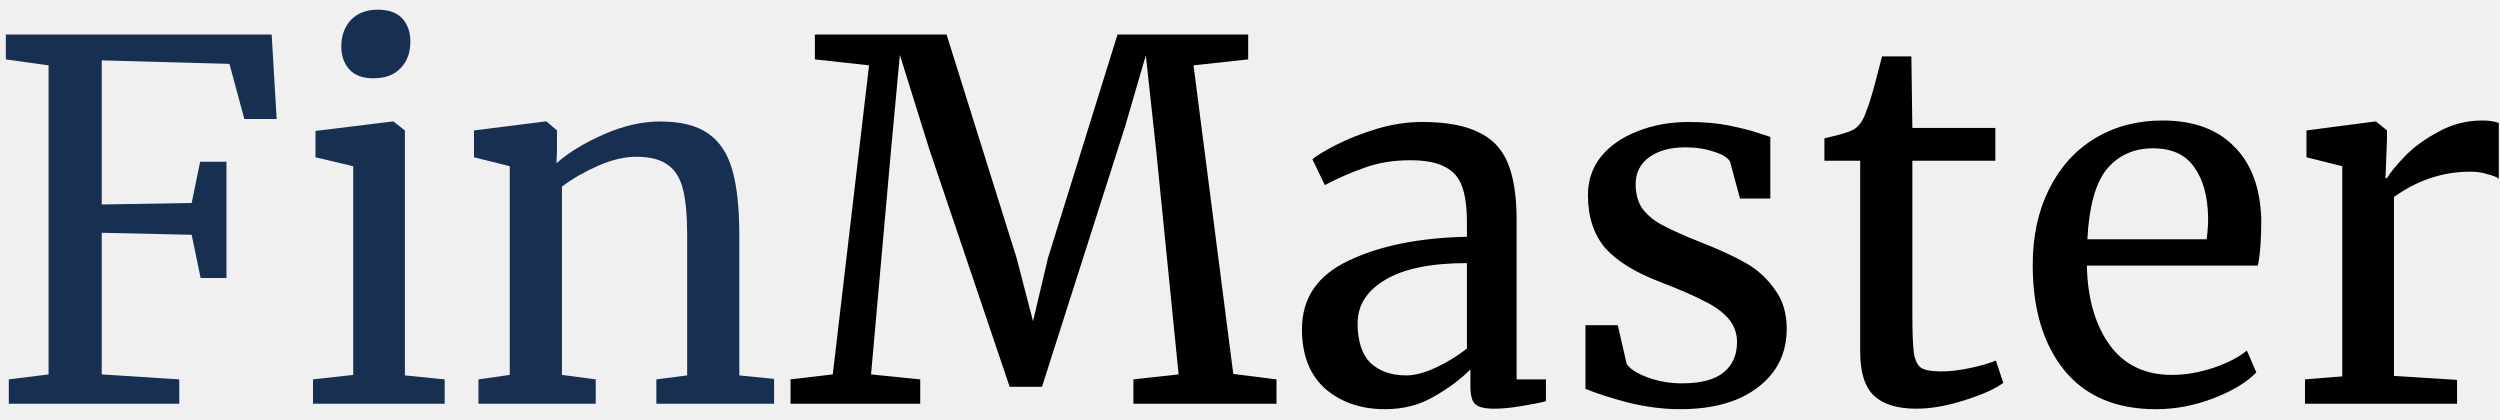
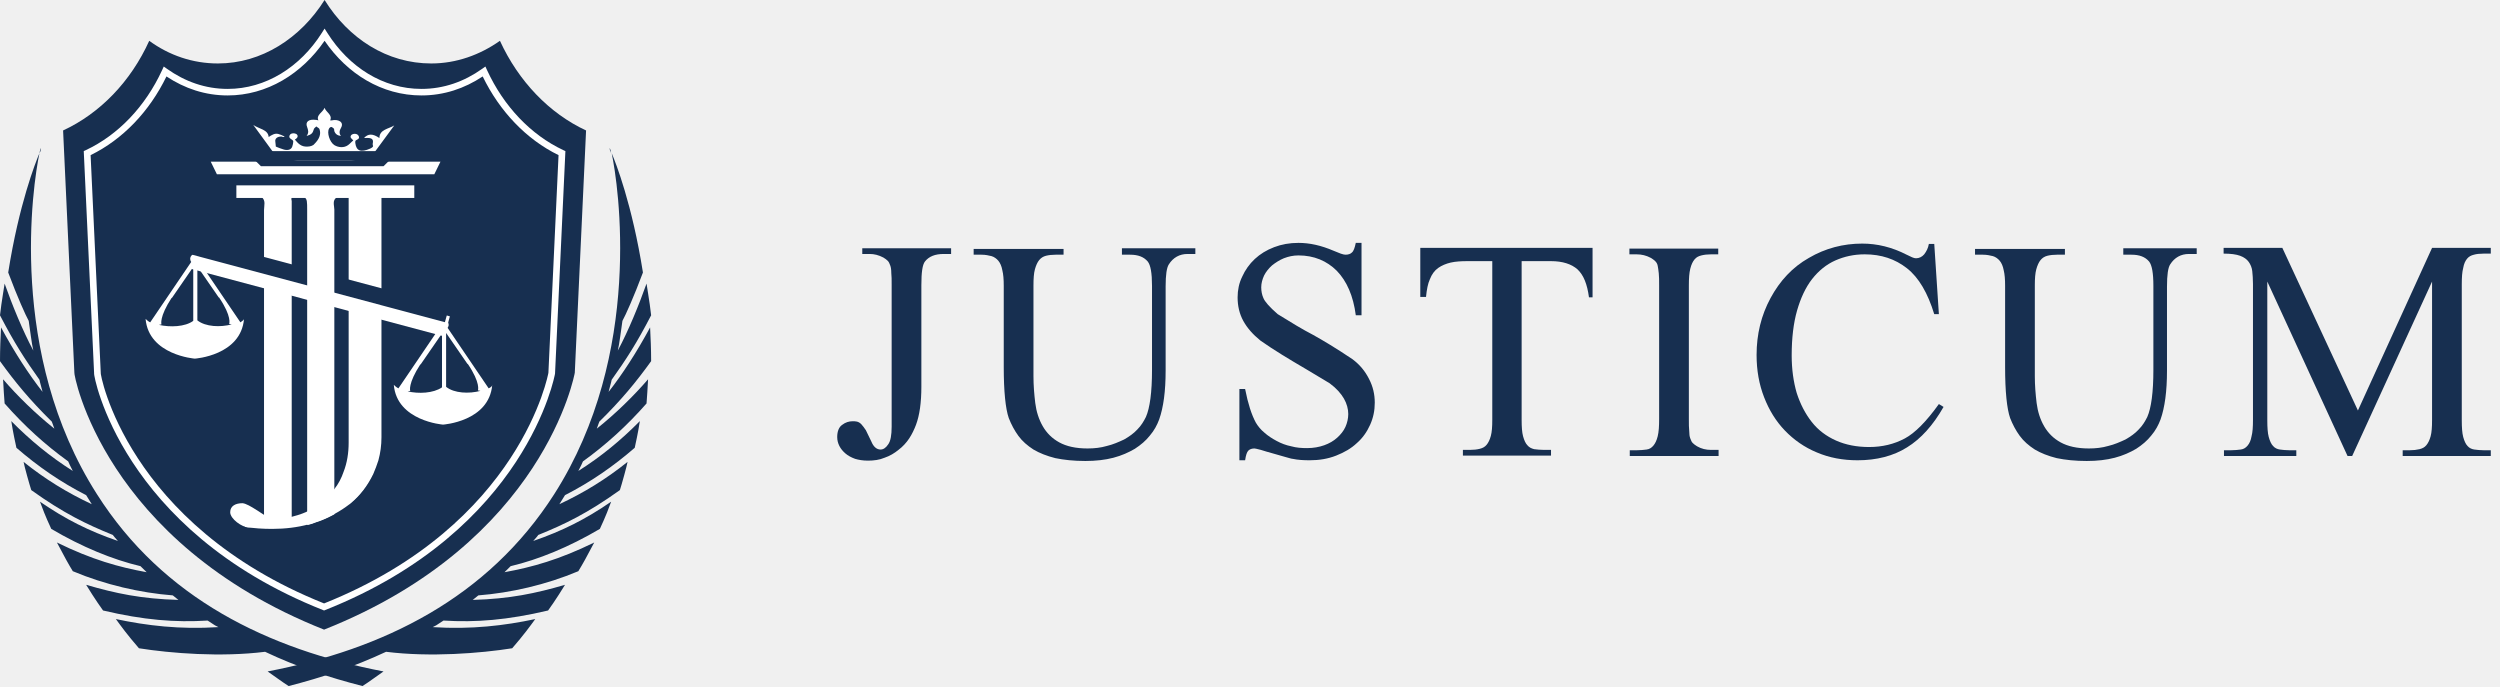
- <svg xmlns="http://www.w3.org/2000/svg" width="161" height="27" viewBox="0 0 161 27" fill="none">
-   <path d="M3.128 4.208L0.376 3.824V2.224H17.496L17.816 7.664H15.736L14.776 4.112L6.552 3.888V13.168L12.344 13.072L12.888 10.416H14.584V17.904H12.92L12.344 15.12L6.552 14.992V24.112L11.544 24.432V26H0.568V24.432L3.128 24.112V4.208ZM24.029 5.04C23.346 5.04 22.834 4.848 22.492 4.464C22.151 4.08 21.98 3.589 21.98 2.992C21.98 2.309 22.183 1.744 22.588 1.296C23.015 0.848 23.591 0.624 24.317 0.624C25.042 0.624 25.575 0.816 25.916 1.2C26.258 1.584 26.428 2.075 26.428 2.672C26.428 3.397 26.215 3.973 25.788 4.4C25.383 4.827 24.807 5.04 24.061 5.04H24.029ZM22.748 10.704L20.317 10.128V8.432L25.276 7.824H25.34L26.076 8.4V24.176L28.637 24.432V26H20.157V24.432L22.748 24.144V10.704ZM32.829 10.704L30.525 10.128V8.4L35.101 7.824H35.197L35.869 8.4V9.744L35.837 10.512C36.605 9.829 37.618 9.211 38.877 8.656C40.135 8.101 41.341 7.824 42.493 7.824C43.837 7.824 44.871 8.08 45.597 8.592C46.343 9.104 46.866 9.893 47.165 10.96C47.463 12.005 47.613 13.424 47.613 15.216V24.176L49.853 24.4V26H42.269V24.432L44.253 24.176V15.184C44.253 13.925 44.167 12.944 43.997 12.24C43.826 11.515 43.506 10.981 43.037 10.64C42.567 10.277 41.885 10.096 40.989 10.096C40.221 10.096 39.399 10.288 38.525 10.672C37.65 11.056 36.871 11.504 36.189 12.016V24.144L38.365 24.432V26H30.813V24.432L32.829 24.144V10.704Z" fill="#172F50" />
-   <path d="M55.967 4.208L52.479 3.824V2.224H60.959L65.471 16.624L66.527 20.688L67.487 16.624L71.967 2.224H80.383V3.824L76.863 4.208L79.423 24.08L82.207 24.432V26H72.991V24.432L75.903 24.112L74.463 9.744L73.791 3.568L72.447 8.176L67.103 24.912H65.023L59.839 9.584L57.951 3.536L57.375 9.744L56.095 24.112L59.263 24.432V26H50.911V24.432L53.631 24.112L55.967 4.208ZM83.846 21.2C83.846 19.195 84.849 17.723 86.854 16.784C88.86 15.824 91.398 15.312 94.47 15.248V14.352C94.47 13.349 94.364 12.56 94.15 11.984C93.937 11.408 93.564 10.992 93.03 10.736C92.518 10.459 91.782 10.32 90.822 10.32C89.734 10.32 88.753 10.48 87.878 10.8C87.025 11.099 86.172 11.472 85.318 11.92L84.518 10.256C84.796 10.021 85.308 9.712 86.054 9.328C86.801 8.944 87.665 8.603 88.646 8.304C89.628 8.005 90.609 7.856 91.59 7.856C93.105 7.856 94.3 8.069 95.174 8.496C96.07 8.901 96.71 9.563 97.094 10.48C97.478 11.397 97.67 12.624 97.67 14.16V24.432H99.558V25.84C99.132 25.947 98.588 26.053 97.926 26.16C97.286 26.267 96.721 26.32 96.23 26.32C95.633 26.32 95.228 26.224 95.014 26.032C94.801 25.861 94.694 25.467 94.694 24.848V23.792C94.054 24.432 93.265 25.019 92.326 25.552C91.409 26.085 90.364 26.352 89.19 26.352C87.654 26.352 86.374 25.915 85.35 25.04C84.348 24.144 83.846 22.864 83.846 21.2ZM90.566 24.176C91.121 24.176 91.761 24.005 92.486 23.664C93.212 23.323 93.873 22.917 94.47 22.448V16.944C92.145 16.944 90.385 17.307 89.19 18.032C88.017 18.736 87.43 19.664 87.43 20.816C87.43 21.968 87.708 22.821 88.262 23.376C88.838 23.909 89.606 24.176 90.566 24.176ZM104.76 23.44C104.973 23.76 105.421 24.048 106.104 24.304C106.808 24.56 107.544 24.688 108.312 24.688C109.528 24.688 110.424 24.453 111 23.984C111.576 23.515 111.864 22.864 111.864 22.032C111.864 21.456 111.682 20.955 111.32 20.528C110.957 20.101 110.445 19.728 109.784 19.408C109.144 19.067 108.216 18.661 107 18.192C105.357 17.573 104.152 16.837 103.384 15.984C102.637 15.109 102.264 13.968 102.264 12.56C102.264 11.621 102.541 10.8 103.096 10.096C103.672 9.392 104.45 8.848 105.432 8.464C106.434 8.059 107.544 7.856 108.76 7.856C109.741 7.856 110.594 7.931 111.32 8.08C112.066 8.229 112.664 8.379 113.112 8.528C113.56 8.677 113.858 8.773 114.008 8.816V12.784H112.056L111.416 10.416C111.288 10.16 110.946 9.947 110.392 9.776C109.837 9.584 109.218 9.488 108.536 9.488C107.576 9.488 106.797 9.701 106.2 10.128C105.624 10.555 105.336 11.131 105.336 11.856C105.336 12.496 105.485 13.029 105.784 13.456C106.104 13.861 106.498 14.192 106.968 14.448C107.437 14.704 108.077 15.003 108.888 15.344L109.528 15.6C110.722 16.069 111.693 16.517 112.44 16.944C113.186 17.371 113.805 17.936 114.296 18.64C114.808 19.323 115.064 20.165 115.064 21.168C115.064 22.747 114.445 24.005 113.208 24.944C111.992 25.883 110.317 26.352 108.184 26.352C107.138 26.352 106.04 26.213 104.888 25.936C103.757 25.637 102.829 25.339 102.104 25.04V20.944H104.184L104.76 23.44ZM123.412 26.32C122.196 26.32 121.289 26.043 120.692 25.488C120.095 24.933 119.796 23.984 119.796 22.64V10.352H117.492V8.912C117.599 8.891 117.897 8.816 118.388 8.688C118.879 8.56 119.209 8.443 119.38 8.336C119.721 8.144 119.988 7.76 120.18 7.184C120.351 6.779 120.553 6.128 120.788 5.232C121.023 4.336 121.161 3.803 121.204 3.632H123.092L123.156 8.24H128.5V10.352H123.156V20.176C123.156 21.392 123.188 22.245 123.252 22.736C123.337 23.227 123.497 23.547 123.732 23.696C123.988 23.845 124.415 23.92 125.012 23.92C125.588 23.92 126.217 23.845 126.9 23.696C127.604 23.547 128.148 23.387 128.532 23.216L129.012 24.656C128.5 25.04 127.668 25.413 126.516 25.776C125.385 26.139 124.351 26.32 123.412 26.32ZM138.843 26.352C136.262 26.352 134.289 25.509 132.923 23.824C131.579 22.139 130.907 19.888 130.907 17.072C130.907 15.216 131.259 13.584 131.963 12.176C132.667 10.768 133.649 9.68 134.907 8.912C136.187 8.144 137.638 7.76 139.259 7.76C141.243 7.76 142.779 8.315 143.867 9.424C144.977 10.512 145.563 12.08 145.627 14.128C145.627 15.429 145.553 16.421 145.403 17.104H134.395C134.438 19.216 134.929 20.923 135.867 22.224C136.806 23.504 138.139 24.144 139.867 24.144C140.721 24.144 141.606 23.995 142.523 23.696C143.462 23.376 144.187 23.003 144.699 22.576L145.307 23.984C144.689 24.624 143.771 25.179 142.555 25.648C141.339 26.117 140.102 26.352 138.843 26.352ZM142.107 15.408C142.171 14.96 142.203 14.501 142.203 14.032C142.182 12.645 141.883 11.557 141.307 10.768C140.753 9.957 139.867 9.552 138.651 9.552C137.414 9.552 136.422 10 135.675 10.896C134.95 11.792 134.534 13.296 134.427 15.408H142.107ZM148.442 24.432L150.842 24.24V10.704L148.538 10.128V8.4L152.954 7.824H153.018L153.722 8.4V8.976L153.626 11.472H153.722C153.935 11.109 154.319 10.64 154.874 10.064C155.428 9.488 156.143 8.965 157.018 8.496C157.892 8.005 158.842 7.76 159.866 7.76C160.292 7.76 160.644 7.813 160.922 7.92V11.504C160.772 11.397 160.527 11.301 160.186 11.216C159.866 11.109 159.503 11.056 159.098 11.056C157.327 11.056 155.684 11.6 154.17 12.688V24.208L158.234 24.464V26H148.442V24.432Z" fill="black" />
+ <svg xmlns="http://www.w3.org/2000/svg" width="215" height="59" viewBox="0 0 215 59" fill="none">
+   <path d="M3.483 12.996C3.571 12.605 3.483 12.692 3.395 13.169C3.483 13.039 3.483 12.952 3.483 12.996Z" fill="#172F50" />
+   <path d="M8.334 42.495C0.617 30.41 2.822 15.855 3.395 13.169C3.043 13.992 1.631 17.587 0.706 23.435C1.499 25.558 2.205 27.117 2.469 27.594C2.557 28.157 2.734 29.63 2.866 30.15C1.94 28.417 1.058 26.251 0.397 24.388C0.397 24.475 0.132 25.905 0 27.117C1.235 29.5 2.161 30.93 3.395 32.662C3.395 32.749 3.66 33.659 3.66 33.702C2.469 32.186 1.235 30.28 0.088 28.157C0.044 29.11 0 30.02 0 31.059C1.279 32.836 2.557 34.395 4.454 36.258C4.498 36.388 4.542 36.474 4.674 36.864C3.043 35.565 1.499 34.048 0.265 32.619C0.309 33.485 0.353 34.135 0.397 34.698C2.072 36.604 3.88 38.25 5.865 39.68C6.041 40.07 5.953 39.897 6.261 40.503C4.277 39.247 2.602 37.861 0.97 36.214C1.146 37.341 1.323 38.077 1.411 38.51C3.263 40.113 5.203 41.456 7.408 42.582C7.452 42.626 7.849 43.319 7.893 43.362C5.776 42.366 3.924 41.239 2.028 39.723C2.072 40.026 2.557 41.759 2.69 42.149C5.468 44.142 7.452 45.095 9.701 46.004C9.789 46.134 9.877 46.221 10.142 46.524C7.628 45.658 5.644 44.661 3.439 43.145C3.616 43.622 3.88 44.358 4.409 45.484C7.055 47.044 9.701 48.127 12.082 48.69L12.611 49.21C10.23 48.777 7.893 48.127 4.895 46.654C5.556 47.91 5.865 48.474 6.261 49.123C9.039 50.293 12.082 50.986 14.86 51.203L15.345 51.592C12.17 51.506 9.921 51.029 7.408 50.293C7.452 50.38 8.29 51.722 8.863 52.502C12.347 53.325 15.08 53.542 17.858 53.368C18.652 53.888 18.432 53.758 18.784 53.932C15.477 54.148 12.611 53.802 9.965 53.239C10.406 53.845 10.935 54.581 11.95 55.751C14.684 56.184 19.005 56.531 22.797 56.054C25.531 57.354 28.309 58.264 31.175 59C31.792 58.61 32.41 58.133 32.983 57.744C23.062 55.838 14.022 51.462 8.334 42.495Z" fill="#172F50" />
+   <path d="M52.47 12.996C52.382 12.605 52.47 12.692 52.559 13.169C52.514 13.039 52.47 12.952 52.47 12.996Z" fill="#172F50" />
+   <path d="M47.665 42.495C55.381 30.41 53.176 15.855 52.603 13.169C52.956 13.992 54.367 17.587 55.293 23.435C54.499 25.558 53.794 27.117 53.529 27.594C53.441 28.157 53.265 29.63 53.132 30.15C54.058 28.417 54.94 26.251 55.602 24.388C55.602 24.475 55.866 25.905 55.998 27.117C54.764 29.5 53.838 30.93 52.603 32.662C52.603 32.749 52.339 33.659 52.339 33.702C53.529 32.186 54.764 30.28 55.91 28.157C55.954 29.11 55.998 30.02 55.998 31.059C54.72 32.836 53.441 34.395 51.545 36.258C51.501 36.388 51.457 36.474 51.325 36.864C52.956 35.565 54.499 34.048 55.734 32.619C55.69 33.485 55.646 34.135 55.602 34.698C53.926 36.604 52.118 38.25 50.134 39.68C49.958 40.07 50.046 39.897 49.737 40.503C51.721 39.247 53.397 37.861 55.028 36.214C54.852 37.341 54.676 38.077 54.587 38.51C52.736 40.113 50.795 41.456 48.591 42.582C48.547 42.626 48.15 43.319 48.106 43.362C50.222 42.366 52.074 41.239 53.97 39.723C53.926 40.026 53.441 41.759 53.309 42.149C50.531 44.142 48.547 45.095 46.298 46.004C46.209 46.134 46.121 46.221 45.857 46.524C48.37 45.658 50.354 44.661 52.559 43.145C52.383 43.622 52.118 44.358 51.589 45.484C48.943 47.044 46.298 48.127 43.916 48.69L43.387 49.21C45.769 48.777 48.105 48.127 51.104 46.654C50.443 47.91 50.134 48.474 49.737 49.123C46.959 50.293 43.916 50.986 41.139 51.203L40.654 51.592C43.828 51.506 46.077 51.029 48.591 50.293C48.547 50.38 47.709 51.722 47.136 52.502C43.652 53.325 40.918 53.542 38.14 53.368C37.346 53.888 37.567 53.758 37.214 53.932C40.521 54.148 43.387 53.802 46.033 53.239C45.592 53.845 45.063 54.581 44.049 55.751C41.315 56.184 36.994 56.531 33.202 56.054C30.424 57.354 27.69 58.264 24.823 59C24.206 58.61 23.589 58.133 23.016 57.744C32.937 55.838 41.932 51.462 47.665 42.495Z" fill="#172F50" />
+   <path d="M27.87 54.148C46.875 46.611 49.432 32.056 49.432 32.056L50.402 11.22C47.228 9.747 44.582 6.974 42.995 3.509C41.275 4.722 39.246 5.458 37.086 5.458C33.294 5.458 29.987 3.336 27.914 0C25.842 3.292 22.491 5.458 18.742 5.458C16.582 5.458 14.553 4.765 12.834 3.509C11.246 7.018 8.601 9.747 5.426 11.22L6.396 32.056C6.308 32.056 8.865 46.611 27.87 54.148Z" fill="#172F50" />
+   <path d="M33.907 10.787C33.334 11.566 32.761 12.346 32.188 13.126C31.173 13.646 29.983 13.992 28.66 14.079C28.395 14.079 28.131 14.079 27.866 14.079C27.602 14.079 27.381 14.079 27.117 14.079C25.75 13.992 24.471 13.602 23.457 13.039C22.928 12.303 22.355 11.523 21.781 10.743C22.266 11.09 23.06 11.133 23.104 11.783C23.369 11.61 23.633 11.436 23.942 11.523C24.118 11.566 24.295 11.653 24.471 11.74L24.427 11.783C24.339 11.783 24.295 11.783 24.206 11.74C23.854 11.74 23.633 11.913 23.677 12.173C23.677 12.303 23.721 12.433 23.721 12.606C23.898 12.693 24.162 12.779 24.427 12.866C24.78 12.953 25.044 12.866 25.133 12.606C25.177 12.476 25.221 12.303 25.221 12.173C25.221 12.13 25.177 12.043 25.088 12C24.868 11.87 24.824 11.74 24.956 11.566C25.088 11.436 25.309 11.436 25.485 11.523C25.662 11.653 25.617 11.826 25.441 11.956C25.397 11.956 25.397 12 25.353 12C25.617 12.303 25.882 12.649 26.455 12.606C26.676 12.606 26.94 12.519 27.029 12.389C27.425 12 27.646 11.566 27.47 11.09C27.425 11.003 27.293 10.96 27.205 10.873C27.117 10.96 26.984 11.047 26.984 11.133C26.896 11.436 26.808 11.566 26.367 11.696C26.588 11.393 26.499 11.177 26.411 10.917C26.235 10.483 26.544 10.223 27.161 10.31C27.205 10.31 27.249 10.31 27.381 10.354C27.161 9.877 27.778 9.66 27.91 9.271C28.043 9.66 28.616 9.877 28.395 10.354C28.484 10.354 28.484 10.354 28.528 10.354C29.057 10.223 29.63 10.483 29.322 11.003C29.189 11.22 29.145 11.48 29.322 11.696C29.013 11.653 28.836 11.523 28.748 11.263C28.748 11.177 28.748 11.133 28.704 11.047C28.66 11.003 28.528 10.917 28.484 10.917C28.44 10.917 28.307 11.003 28.307 11.047C28.087 11.393 28.351 12.216 28.748 12.476C29.101 12.693 29.586 12.736 29.939 12.476C30.115 12.346 30.247 12.173 30.38 12.086C30.291 11.956 30.203 11.913 30.159 11.826C30.115 11.696 30.203 11.566 30.38 11.523C30.556 11.48 30.733 11.523 30.821 11.653C30.909 11.783 30.909 11.913 30.733 12C30.512 12.086 30.556 12.173 30.556 12.303C30.644 12.996 31.041 13.126 31.835 12.779C32.011 12.693 32.144 12.606 32.055 12.476C32.055 12.433 32.055 12.389 32.055 12.346C32.144 11.956 31.967 11.826 31.394 11.87C31.35 11.87 31.35 11.87 31.306 11.87C31.659 11.48 32.055 11.48 32.629 11.87C32.629 11.133 33.422 11.09 33.907 10.787Z" fill="white" />
+   <path d="M25.131 16.938C25.175 16.938 25.175 16.938 25.22 16.938C24.867 16.765 24.602 16.418 24.47 16.115C23.544 16.115 22.662 16.115 21.736 16.115C21.427 16.115 20.898 15.898 20.854 16.375C20.81 16.938 21.339 16.938 21.78 16.938C21.956 16.938 22.089 16.938 22.265 16.938C22.353 16.851 22.398 16.851 22.486 16.938C22.883 17.241 22.706 17.674 22.706 18.064C22.706 26.945 22.706 35.825 22.706 44.748V45.182H25.087V44.532C25.087 35.435 25.087 26.338 25.087 17.285C25.043 17.111 25.043 17.025 25.131 16.938Z" fill="white" />
+   <path d="M33.338 16.072C32.809 16.072 32.236 16.072 31.707 16.072C31.751 16.289 31.751 16.505 31.707 16.722C31.619 17.068 31.398 17.328 31.09 17.502C30.825 17.675 30.384 17.718 30.075 17.632C30.075 17.718 30.031 17.848 30.031 17.935C30.031 18.888 30.031 19.841 30.031 20.794C30.031 28.288 30.031 35.825 30.031 43.363L30.075 43.319C30.913 42.626 31.53 41.803 32.016 40.807C32.192 40.417 32.324 40.027 32.456 39.637C32.456 33.356 32.456 27.075 32.456 20.794C32.456 19.884 32.456 18.974 32.456 18.065C32.456 17.328 32.456 16.808 33.471 16.895C33.779 16.939 34.264 16.808 34.22 16.375C34.132 15.855 33.647 16.072 33.338 16.072Z" fill="white" />
+   <path d="M37.35 14.989H18.654L18.125 13.906H37.879L37.35 14.989Z" fill="white" />
+   <path d="M35.629 15.941H20.328V17.024H35.629V15.941Z" fill="white" />
+   <path d="M19.404 43.969C18.434 43.536 17.773 42.929 17.376 42.063C17.993 42.063 18.523 41.889 19.008 41.586C19.448 41.283 19.713 40.893 19.713 40.373C19.713 39.853 19.448 39.42 18.963 39.117C18.479 38.814 17.949 38.641 17.332 38.641C16.715 38.641 16.23 38.814 15.745 39.117C15.259 39.464 15.039 39.897 15.039 40.417C15.039 41.283 15.304 42.02 15.789 42.669C16.274 43.276 16.935 43.795 17.729 44.229C17.993 44.359 18.302 44.489 18.611 44.619C18.699 44.359 19.008 44.055 19.404 43.969Z" fill="white" />
+   <path d="M29.984 16.158V38.077C29.984 38.944 29.852 39.81 29.543 40.59C29.367 41.11 29.102 41.63 28.75 42.063C28.573 42.279 28.397 42.496 28.22 42.712C27.735 43.232 27.118 43.665 26.368 44.012C26.28 44.055 26.148 44.099 26.06 44.142C25.751 44.272 25.398 44.358 25.09 44.445C24.472 44.575 23.811 44.662 23.105 44.662C22.973 44.662 22.841 44.662 22.753 44.662C22.091 44.618 21.43 44.532 20.812 44.402C20.989 44.662 21.077 45.008 21.077 45.312C21.871 45.441 22.62 45.485 23.414 45.485C24.517 45.485 25.575 45.355 26.545 45.095C26.765 45.052 26.986 44.965 27.206 44.878C27.779 44.705 28.309 44.445 28.794 44.185C29.279 43.925 29.72 43.622 30.116 43.319L30.161 43.276C30.998 42.583 31.616 41.759 32.101 40.763C32.277 40.373 32.409 39.983 32.542 39.593C32.718 38.944 32.806 38.294 32.806 37.601V16.635C31.792 16.548 30.866 16.375 29.984 16.158Z" fill="white" />
+   <path d="M20.328 36.56H14.508V45.354H20.328V36.56Z" fill="#172F50" />
+   <path d="M23.236 44.575C23.765 44.835 21.957 45.355 21.384 45.355C20.811 45.355 19.797 44.618 19.797 44.055C19.797 43.492 20.282 43.275 20.855 43.275C21.428 43.319 22.707 44.358 23.236 44.575Z" fill="white" />
+   <path fill-rule="evenodd" clip-rule="evenodd" d="M27.914 2.457L28.157 2.84C30.012 5.765 32.927 7.646 36.248 7.646C38.165 7.646 39.915 7.019 41.459 5.923L41.744 5.721L41.888 6.035C43.319 9.145 45.656 11.604 48.453 12.915L48.624 12.995L47.733 32.129L47.73 32.147L47.448 32.099C47.73 32.147 47.73 32.147 47.73 32.147L47.729 32.151L47.728 32.159L47.722 32.19C47.716 32.217 47.708 32.257 47.697 32.308C47.675 32.41 47.641 32.56 47.591 32.751C47.492 33.135 47.33 33.688 47.083 34.371C46.588 35.738 45.748 37.629 44.365 39.735C41.596 43.948 36.657 49.014 27.977 52.459L27.87 52.502L27.762 52.459C19.082 49.014 14.143 43.948 11.385 39.734C10.007 37.629 9.175 35.737 8.693 34.369C8.451 33.685 8.297 33.131 8.206 32.746C8.16 32.553 8.13 32.401 8.112 32.295C8.103 32.242 8.097 32.198 8.094 32.163C8.092 32.147 8.091 32.125 8.091 32.102C8.091 32.098 8.091 32.091 8.092 32.081L7.203 12.995L7.375 12.915C10.172 11.604 12.508 9.145 13.939 6.035L14.084 5.721L14.368 5.923C15.913 7.019 17.663 7.646 19.58 7.646C22.857 7.646 25.816 5.764 27.671 2.84L27.914 2.457ZM47.163 32.067L48.035 13.341C45.27 11.992 42.971 9.582 41.511 6.574C39.95 7.611 38.181 8.208 36.248 8.208C32.835 8.208 29.86 6.352 27.914 3.506C25.963 6.353 22.95 8.208 19.58 8.208C17.646 8.208 15.878 7.611 14.316 6.574C12.856 9.582 10.557 11.992 7.792 13.341L8.669 32.149C8.671 32.164 8.674 32.182 8.677 32.204C8.692 32.295 8.72 32.435 8.764 32.618C8.85 32.984 8.999 33.519 9.234 34.185C9.703 35.516 10.517 37.366 11.867 39.43C14.555 43.538 19.375 48.498 27.87 51.895C36.364 48.498 41.184 43.538 43.883 39.43C45.239 37.366 46.061 35.515 46.543 34.183C46.784 33.517 46.941 32.98 47.036 32.612C47.084 32.428 47.117 32.286 47.137 32.191C47.147 32.143 47.155 32.108 47.159 32.084L47.163 32.067Z" fill="white" />
+   <path d="M32.982 14.295H22.443L21.914 13.775H33.511L32.982 14.295Z" fill="#172F50" />
+   <path d="M42.025 33.398L38.497 28.2C38.541 28.113 38.585 28.027 38.585 27.94C38.585 27.68 38.365 27.507 38.144 27.507C37.88 27.507 37.703 27.723 37.703 27.94C37.703 28.027 37.748 28.157 37.792 28.2L34.264 33.398C34.088 33.312 33.955 33.181 33.867 33.095C34.132 36.214 38.1 36.517 38.1 36.517C38.1 36.517 42.069 36.257 42.333 33.095C42.333 33.225 42.201 33.312 42.025 33.398ZM35.058 33.658L35.278 33.615C35.278 33.615 35.058 33.008 36.16 31.319V31.362L38.012 28.676V33.312C37.263 33.831 35.984 33.875 35.058 33.658ZM38.365 33.268V28.633L40.217 31.319V31.276C41.363 32.965 41.099 33.571 41.099 33.571L41.319 33.615C40.349 33.875 39.07 33.831 38.365 33.268Z" fill="white" />
+   <path d="M20.677 27.724L17.149 22.526C17.194 22.439 17.238 22.352 17.238 22.266C17.238 22.006 17.017 21.832 16.797 21.832C16.532 21.832 16.356 22.049 16.356 22.266C16.356 22.352 16.4 22.482 16.444 22.526L12.916 27.724C12.74 27.637 12.608 27.507 12.52 27.421C12.784 30.54 16.753 30.843 16.753 30.843C16.753 30.843 20.721 30.583 20.986 27.421C20.986 27.507 20.853 27.594 20.677 27.724ZM13.666 27.94L13.886 27.897C13.886 27.897 13.666 27.291 14.768 25.601V25.645L16.62 22.959V27.594C15.915 28.114 14.636 28.157 13.666 27.94ZM16.973 27.551V22.916L18.825 25.601V25.558C19.971 27.247 19.707 27.854 19.707 27.854L19.927 27.897C18.957 28.157 17.679 28.114 16.973 27.551Z" fill="white" />
+   <path fill-rule="evenodd" clip-rule="evenodd" d="M38.211 28.936L16.473 23.132L16.951 21.401L38.69 27.206L38.211 28.936Z" fill="white" />
+   <path fill-rule="evenodd" clip-rule="evenodd" d="M38.262 27.709L16.523 21.904L16.899 20.547L38.638 26.352L38.262 27.709Z" fill="#172F50" />
+   <path d="M29.061 16.678C28.929 16.505 28.797 16.332 28.753 16.158V16.072C28.576 16.072 28.444 16.072 28.268 16.072C28.091 16.332 27.783 16.592 27.518 16.635C27.077 16.722 26.636 16.808 26.195 16.982C26.416 17.111 26.416 17.371 26.416 18.064V21.53C26.416 29.024 26.416 36.561 26.416 44.056V45.139H26.504C26.724 45.095 26.945 45.008 27.165 44.922C27.739 44.749 28.268 44.489 28.753 44.229V42.106C28.753 35.392 28.753 28.677 28.753 21.963C28.753 21.573 28.753 21.183 28.753 20.794C28.753 19.884 28.753 18.931 28.753 18.021C28.753 17.675 28.532 17.198 29.017 16.938C29.061 16.938 29.106 16.895 29.106 16.895C29.106 16.765 29.106 16.722 29.061 16.678Z" fill="white" />
+   <path d="M33.512 12.996H22.18V13.775H33.512V12.996Z" fill="#172F50" />
+   <path d="M74.156 21.842V21.35H81.795V21.842H81.148C80.409 21.842 79.885 22.058 79.546 22.489C79.331 22.767 79.238 23.413 79.238 24.522V33.239C79.238 34.625 79.084 35.703 78.776 36.535C78.622 36.935 78.437 37.335 78.191 37.705C77.945 38.075 77.637 38.413 77.267 38.691C76.928 38.968 76.528 39.214 76.066 39.368C75.635 39.553 75.142 39.615 74.649 39.615C74.218 39.615 73.848 39.553 73.54 39.461C73.201 39.337 72.924 39.184 72.708 38.999C72.493 38.814 72.308 38.598 72.185 38.352C72.062 38.105 72 37.859 72 37.582C72 37.089 72.154 36.719 72.431 36.535C72.708 36.319 73.016 36.227 73.324 36.227C73.448 36.227 73.571 36.227 73.694 36.257C73.817 36.288 73.941 36.35 74.064 36.473C74.187 36.596 74.31 36.781 74.464 36.997C74.587 37.243 74.741 37.551 74.926 37.951C75.111 38.413 75.388 38.66 75.727 38.66C75.973 38.66 76.189 38.506 76.374 38.229C76.589 37.951 76.682 37.428 76.682 36.689V24.491C76.682 24.06 76.682 23.721 76.651 23.475C76.651 23.198 76.62 22.982 76.559 22.828C76.497 22.643 76.435 22.52 76.343 22.428C76.251 22.335 76.127 22.243 75.973 22.15C75.573 21.935 75.172 21.842 74.803 21.842H74.156Z" fill="#172F50" />
+   <path d="M96.486 21.842V21.35H102.8V21.842H102.123C101.445 21.842 100.891 22.15 100.521 22.736C100.336 23.013 100.244 23.629 100.244 24.645V31.884C100.244 33.639 100.059 35.025 99.689 36.073C99.505 36.565 99.258 37.027 98.888 37.459C98.55 37.89 98.118 38.259 97.595 38.598C97.071 38.906 96.455 39.184 95.747 39.368C95.038 39.553 94.238 39.645 93.344 39.645C92.359 39.645 91.496 39.553 90.757 39.399C90.018 39.214 89.402 38.968 88.878 38.66C88.355 38.321 87.923 37.951 87.585 37.489C87.246 37.027 86.969 36.504 86.753 35.949C86.476 35.148 86.322 33.67 86.322 31.545V24.584C86.322 24.029 86.291 23.598 86.198 23.229C86.137 22.89 86.014 22.613 85.86 22.428C85.706 22.243 85.49 22.089 85.274 22.027C85.028 21.966 84.751 21.904 84.412 21.904H83.734V21.411H91.466V21.904H90.788C90.48 21.904 90.203 21.935 89.956 21.996C89.71 22.058 89.525 22.181 89.371 22.366C89.217 22.551 89.094 22.828 89.001 23.167C88.909 23.506 88.878 23.968 88.878 24.553V32.346C88.878 33.147 88.94 33.886 89.032 34.656C89.125 35.395 89.34 36.073 89.679 36.658C90.018 37.243 90.48 37.705 91.096 38.044C91.712 38.383 92.513 38.568 93.529 38.568C94.114 38.568 94.669 38.506 95.192 38.352C95.716 38.229 96.209 38.013 96.671 37.797C97.102 37.551 97.502 37.274 97.811 36.935C98.149 36.596 98.365 36.227 98.55 35.857C98.888 35.087 99.073 33.732 99.073 31.822V24.584C99.073 23.475 98.95 22.797 98.704 22.489C98.365 22.089 97.872 21.904 97.195 21.904H96.486V21.842Z" fill="#172F50" />
+   <path d="M117.091 20.949V27.11H116.598C116.382 25.446 115.828 24.183 114.966 23.29C114.103 22.428 112.994 21.966 111.67 21.966C111.208 21.966 110.807 22.058 110.407 22.212C110.037 22.366 109.699 22.582 109.391 22.828C109.113 23.075 108.867 23.383 108.713 23.691C108.559 24.029 108.466 24.368 108.466 24.707C108.466 25.046 108.528 25.354 108.651 25.631C108.774 25.939 109.175 26.401 109.883 27.017C111.023 27.726 112.039 28.342 112.933 28.804C113.764 29.266 114.904 29.943 116.321 30.898C116.937 31.36 117.399 31.915 117.738 32.592C118.076 33.239 118.23 33.917 118.23 34.625C118.23 35.303 118.107 35.919 117.83 36.535C117.553 37.151 117.183 37.674 116.69 38.105C116.198 38.568 115.612 38.906 114.904 39.184C114.195 39.461 113.456 39.584 112.625 39.584C112.101 39.584 111.608 39.553 111.177 39.461C111.085 39.461 110.9 39.399 110.561 39.307C110.222 39.214 109.883 39.122 109.483 38.999C109.113 38.906 108.744 38.783 108.436 38.691C108.097 38.598 107.912 38.568 107.881 38.568C107.666 38.568 107.481 38.629 107.358 38.752C107.234 38.876 107.142 39.153 107.08 39.584H106.588V33.455H107.08C107.327 34.717 107.635 35.672 108.004 36.35C108.189 36.658 108.436 36.966 108.744 37.212C109.052 37.489 109.391 37.705 109.791 37.921C110.191 38.136 110.592 38.29 111.054 38.383C111.485 38.506 111.947 38.537 112.409 38.537C112.963 38.537 113.456 38.444 113.887 38.29C114.319 38.136 114.688 37.921 114.996 37.644C115.304 37.366 115.551 37.058 115.705 36.719C115.859 36.381 115.951 35.98 115.951 35.611C115.951 35.179 115.828 34.717 115.582 34.286C115.335 33.855 114.935 33.393 114.349 32.962C113.795 32.623 113.117 32.222 112.347 31.761C110.869 30.898 109.545 30.097 108.405 29.296C107.758 28.773 107.265 28.218 106.926 27.602C106.588 26.986 106.434 26.309 106.434 25.57C106.434 24.953 106.557 24.337 106.834 23.783C107.08 23.229 107.45 22.705 107.912 22.274C108.374 21.843 108.928 21.504 109.575 21.257C110.222 21.011 110.9 20.888 111.67 20.888C112.625 20.888 113.61 21.103 114.688 21.565C114.935 21.658 115.15 21.75 115.304 21.812C115.489 21.873 115.612 21.904 115.705 21.904C115.951 21.904 116.136 21.843 116.259 21.719C116.413 21.596 116.506 21.319 116.598 20.888H117.091V20.949Z" fill="#172F50" />
+   <path d="M136.96 21.349V25.569H136.652C136.498 24.429 136.19 23.659 135.666 23.166C135.143 22.704 134.373 22.458 133.387 22.458H130.861V36.103C130.861 36.719 130.892 37.181 130.984 37.52C131.077 37.859 131.2 38.136 131.354 38.29C131.508 38.475 131.693 38.567 131.939 38.629C132.186 38.659 132.463 38.69 132.771 38.69H133.387V39.183H125.81V38.69H126.426C126.734 38.69 127.011 38.659 127.258 38.598C127.504 38.536 127.689 38.444 127.843 38.259C127.997 38.074 128.12 37.828 128.212 37.489C128.305 37.15 128.336 36.688 128.336 36.103V22.458H126.179C125.656 22.458 125.163 22.489 124.763 22.581C124.362 22.674 123.993 22.828 123.685 23.043C123.377 23.259 123.13 23.598 122.976 23.998C122.791 24.398 122.699 24.922 122.637 25.538H122.145V21.318H136.96V21.349Z" fill="#172F50" />
+   <path d="M147.798 38.721V39.214H140.16V38.721H140.776C141.084 38.721 141.361 38.691 141.607 38.66C141.854 38.629 142.039 38.506 142.193 38.321C142.347 38.136 142.47 37.89 142.562 37.52C142.655 37.151 142.685 36.658 142.685 36.042V24.522C142.685 24.122 142.685 23.783 142.655 23.506C142.624 23.228 142.593 23.013 142.562 22.859C142.531 22.674 142.439 22.551 142.347 22.458C142.254 22.366 142.131 22.274 141.977 22.181C141.577 21.966 141.176 21.873 140.745 21.873H140.129V21.38H147.768V21.873H147.152C146.844 21.873 146.566 21.904 146.32 21.966C146.074 22.027 145.889 22.12 145.735 22.304C145.581 22.489 145.458 22.736 145.365 23.105C145.273 23.475 145.242 23.937 145.242 24.553V36.042C145.242 36.473 145.242 36.812 145.273 37.058C145.273 37.335 145.303 37.551 145.365 37.705C145.427 37.89 145.488 38.013 145.581 38.105C145.673 38.198 145.796 38.29 145.95 38.383C146.32 38.598 146.72 38.691 147.152 38.691H147.798V38.721Z" fill="#172F50" />
+   <path d="M166.344 20.949L166.744 27.017H166.344C165.789 25.2 165.019 23.875 164.003 23.075C162.986 22.274 161.785 21.873 160.368 21.873C159.444 21.873 158.613 22.058 157.843 22.397C157.073 22.736 156.395 23.29 155.841 23.998C155.286 24.707 154.855 25.631 154.547 26.709C154.239 27.787 154.085 29.081 154.085 30.559C154.085 31.76 154.239 32.839 154.516 33.793C154.824 34.748 155.255 35.58 155.81 36.288C156.364 36.997 157.073 37.52 157.904 37.89C158.736 38.26 159.691 38.444 160.738 38.444C161.878 38.444 162.894 38.198 163.818 37.705C164.681 37.243 165.666 36.257 166.744 34.748L167.145 34.995C166.251 36.565 165.204 37.736 164.003 38.475C162.832 39.214 161.385 39.584 159.752 39.584C158.489 39.584 157.319 39.368 156.241 38.906C155.194 38.475 154.27 37.828 153.5 37.027C152.73 36.227 152.144 35.272 151.713 34.163C151.282 33.054 151.066 31.853 151.066 30.528C151.066 28.742 151.467 27.11 152.268 25.631C153.068 24.152 154.147 22.982 155.563 22.181C156.98 21.35 158.52 20.949 160.153 20.949C161.446 20.949 162.709 21.257 163.972 21.904C164.342 22.089 164.588 22.212 164.773 22.212C165.05 22.212 165.297 22.089 165.481 21.873C165.666 21.627 165.82 21.35 165.882 20.98H166.344V20.949Z" fill="#172F50" />
+   <path d="M182.603 21.842V21.35H188.917V21.842H188.24C187.562 21.842 187.008 22.15 186.638 22.736C186.453 23.013 186.361 23.629 186.361 24.645V31.884C186.361 33.639 186.176 35.025 185.807 36.073C185.622 36.565 185.375 37.027 185.006 37.459C184.667 37.89 184.236 38.259 183.712 38.598C183.188 38.906 182.572 39.184 181.864 39.368C181.156 39.553 180.355 39.645 179.462 39.645C178.476 39.645 177.613 39.553 176.874 39.399C176.135 39.214 175.519 38.968 174.995 38.66C174.472 38.321 174.041 37.951 173.702 37.489C173.363 37.027 173.086 36.504 172.87 35.949C172.593 35.148 172.439 33.67 172.439 31.545V24.584C172.439 24.029 172.408 23.598 172.316 23.229C172.254 22.89 172.131 22.613 171.977 22.428C171.823 22.243 171.607 22.089 171.392 22.027C171.145 21.966 170.868 21.904 170.529 21.904H169.852V21.411H177.583V21.904H176.905C176.597 21.904 176.32 21.935 176.073 21.996C175.827 22.058 175.642 22.181 175.488 22.366C175.334 22.551 175.211 22.828 175.119 23.167C175.026 23.506 174.995 23.968 174.995 24.553V32.346C174.995 33.147 175.057 33.886 175.149 34.656C175.242 35.395 175.457 36.073 175.796 36.658C176.135 37.243 176.597 37.705 177.213 38.044C177.829 38.383 178.63 38.568 179.646 38.568C180.232 38.568 180.786 38.506 181.31 38.352C181.833 38.229 182.326 38.013 182.788 37.797C183.219 37.551 183.62 37.274 183.928 36.935C184.267 36.596 184.482 36.227 184.667 35.857C185.006 35.087 185.191 33.732 185.191 31.822V24.584C185.191 23.475 185.067 22.797 184.821 22.489C184.482 22.089 183.989 21.904 183.312 21.904H182.603V21.842Z" fill="#172F50" />
+   <path d="M201.888 39.214L194.988 24.214V36.134C194.988 36.75 195.019 37.242 195.111 37.581C195.204 37.92 195.327 38.197 195.481 38.351C195.635 38.536 195.851 38.629 196.066 38.659C196.313 38.69 196.559 38.721 196.867 38.721H197.483V39.214H191.261V38.721H191.877C192.185 38.721 192.463 38.69 192.709 38.659C192.955 38.629 193.14 38.505 193.294 38.321C193.448 38.136 193.571 37.889 193.633 37.52C193.725 37.181 193.756 36.719 193.756 36.103V24.429C193.756 23.998 193.725 23.628 193.695 23.32C193.664 23.012 193.541 22.735 193.387 22.52C193.233 22.304 192.986 22.119 192.647 21.996C192.309 21.873 191.846 21.811 191.23 21.811V21.318H196.282L202.781 35.302L209.157 21.318H214.208V21.811H213.592C213.253 21.811 212.976 21.842 212.76 21.904C212.514 21.965 212.329 22.058 212.175 22.242C212.021 22.427 211.898 22.674 211.836 23.043C211.744 23.382 211.713 23.844 211.713 24.46V36.134C211.713 36.75 211.744 37.242 211.836 37.581C211.929 37.92 212.052 38.197 212.206 38.351C212.36 38.536 212.576 38.629 212.791 38.659C213.038 38.69 213.284 38.721 213.592 38.721H214.208V39.214H206.631V38.721H207.247C207.555 38.721 207.832 38.69 208.079 38.629C208.325 38.567 208.51 38.475 208.664 38.29C208.818 38.105 208.941 37.859 209.034 37.52C209.126 37.181 209.157 36.719 209.157 36.134V24.214L202.288 39.214H201.888Z" fill="#172F50" />
</svg>
